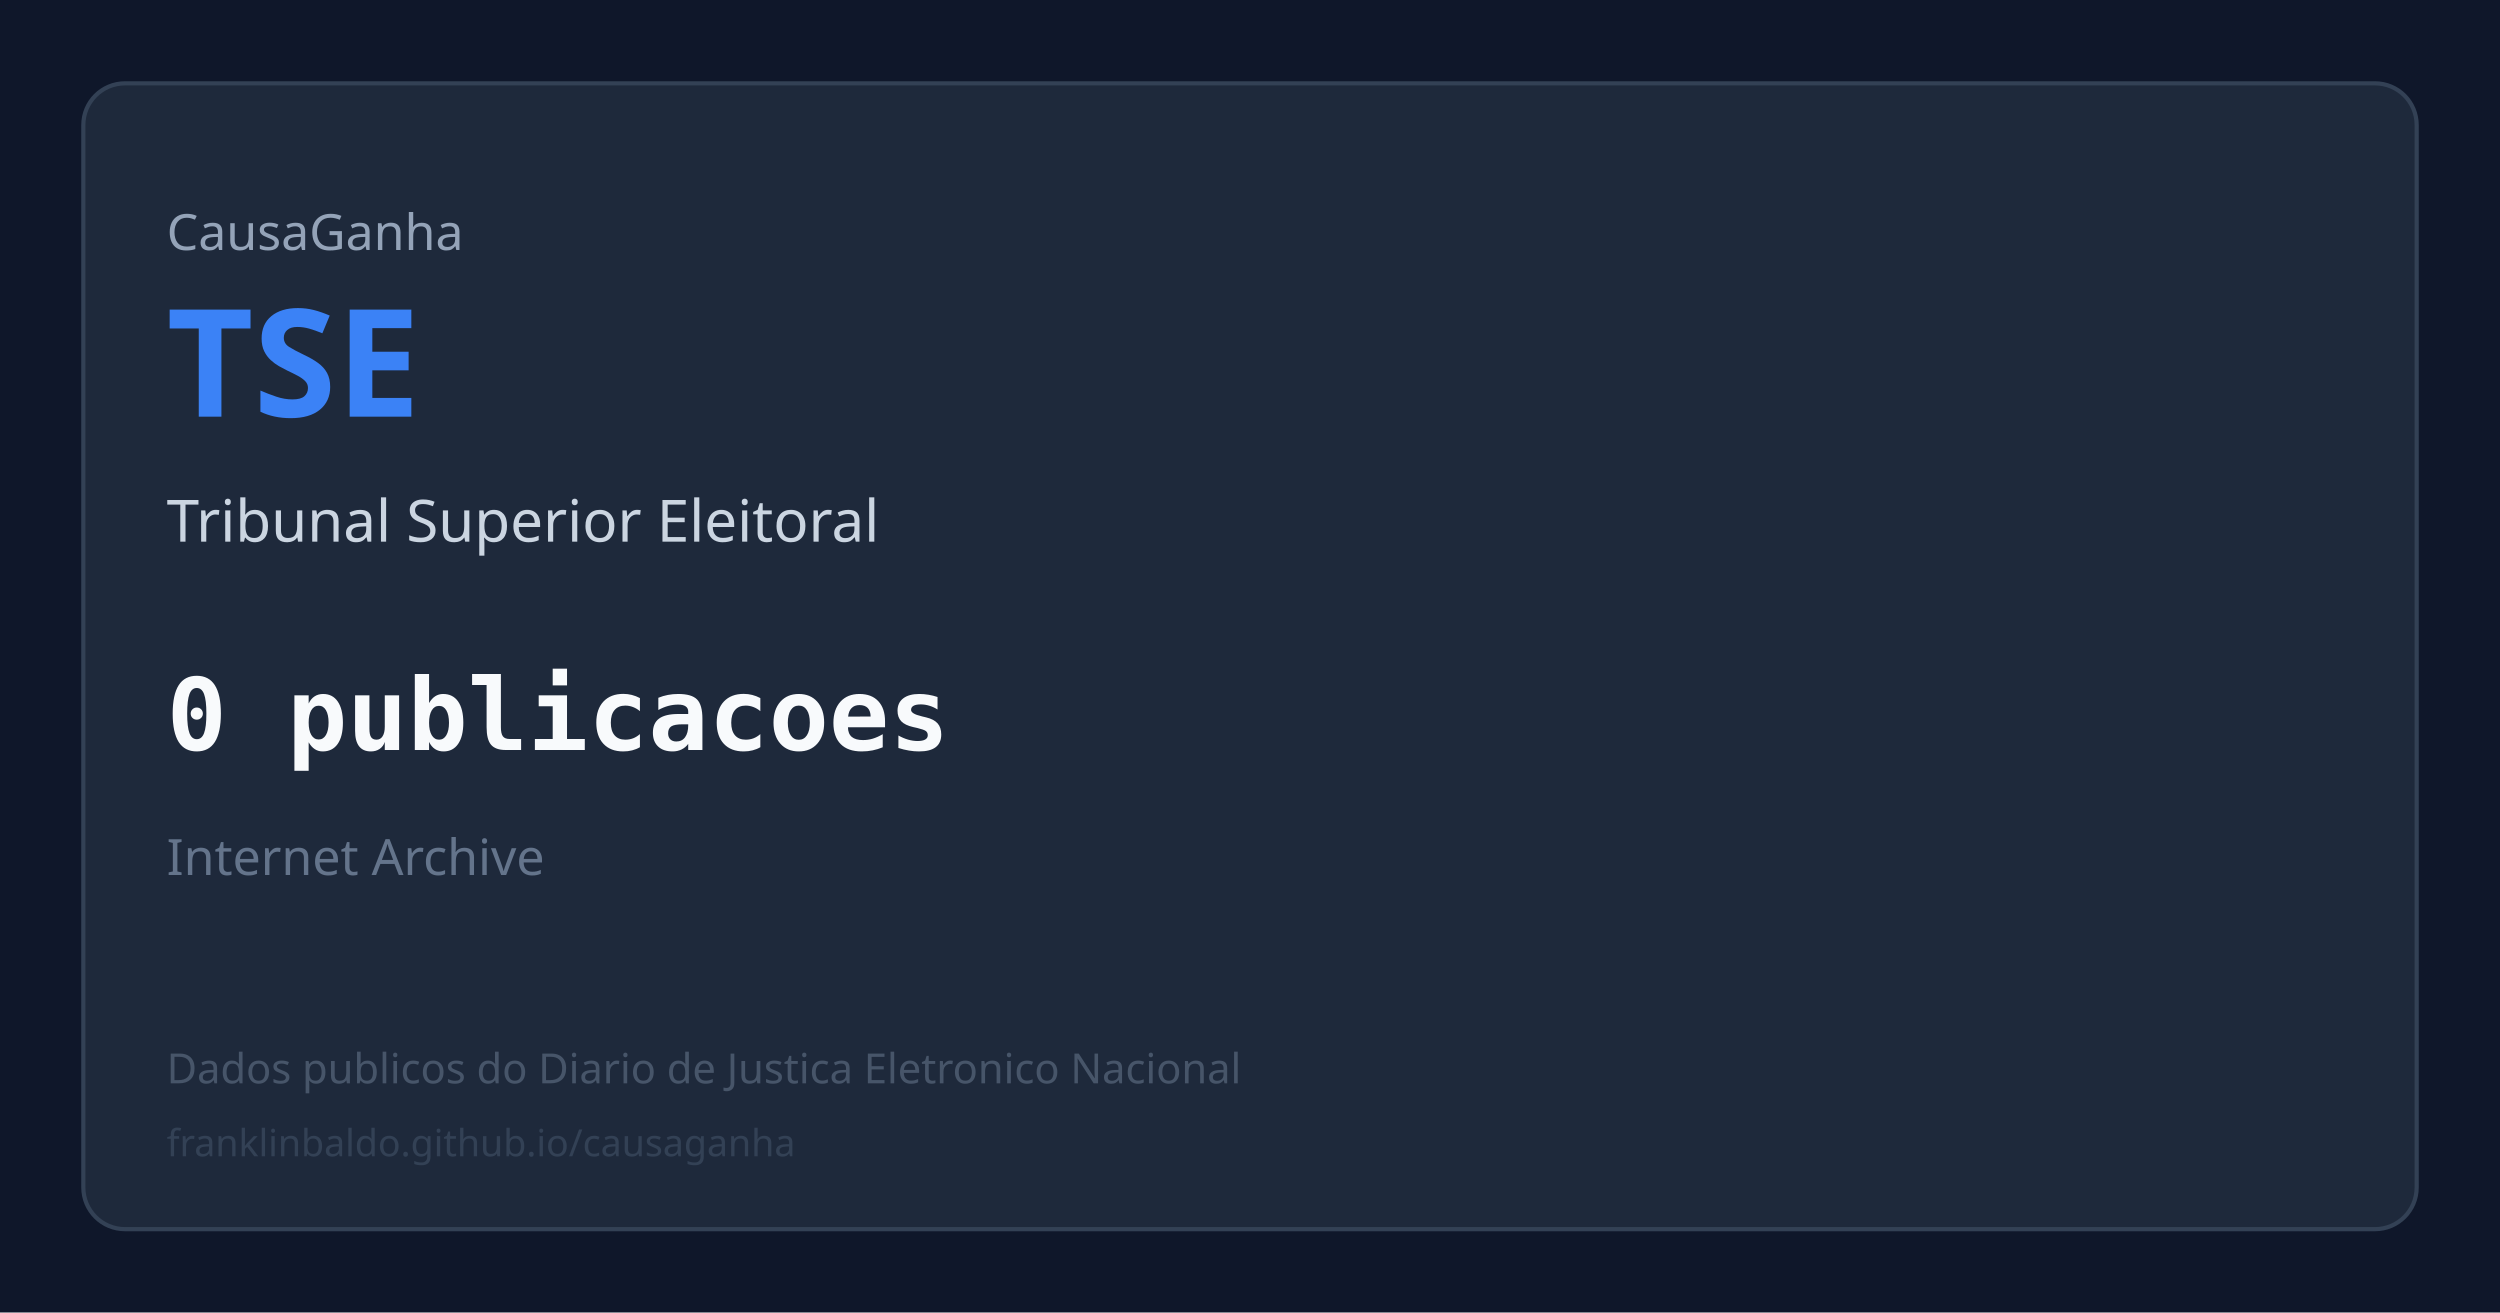
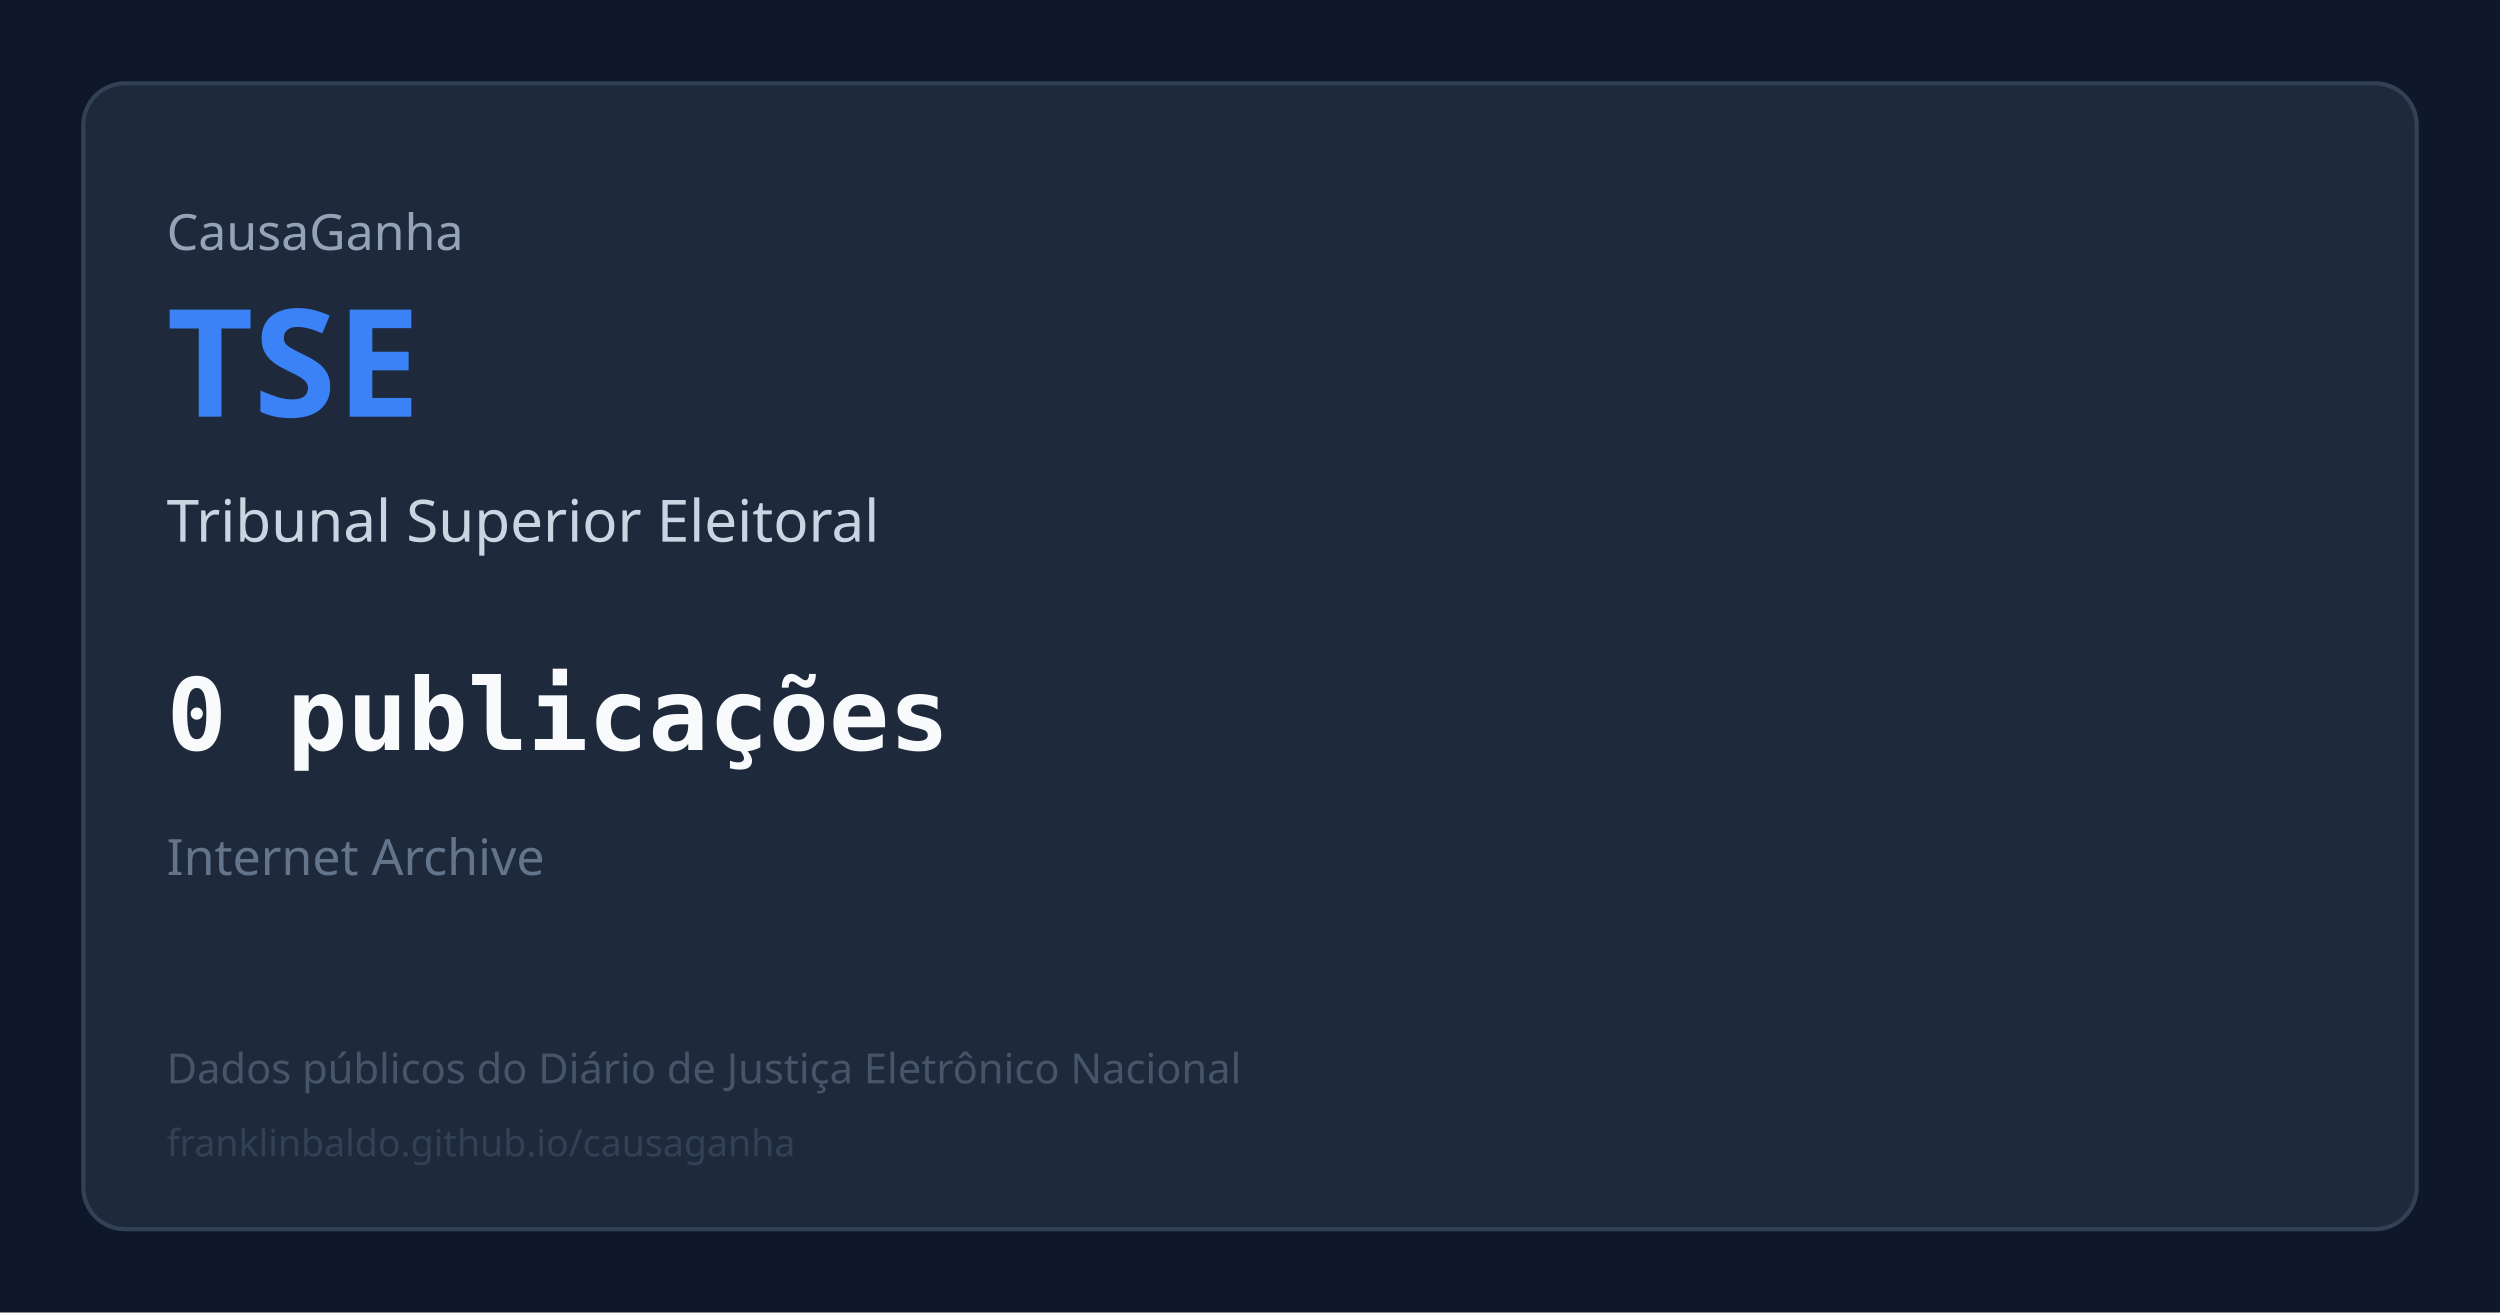
<svg xmlns="http://www.w3.org/2000/svg" width="1200" height="630">
  <rect width="1200" height="630" fill="#0f172a" />
  <rect x="40" y="40" width="1120" height="550" rx="20" fill="#1e293b" stroke="#334155" stroke-width="2" />
  <text x="80" y="120" font-family="system-ui,sans-serif" font-size="24" fill="#94a3b8">CausaGanha</text>
  <text x="80" y="200" font-family="system-ui,sans-serif" font-size="72" font-weight="bold" fill="#3b82f6">TSE</text>
  <text x="80" y="260" font-family="system-ui,sans-serif" font-size="28" fill="#cbd5e1">Tribunal Superior Eleitoral</text>
-   <text x="80" y="360" font-family="monospace" font-size="48" font-weight="bold" fill="#f8fafc">0 publicacoes</text>
+   <text x="80" y="360" font-family="monospace" font-size="48" font-weight="bold" fill="#f8fafc">0 publicações</text>
  <text x="80" y="420" font-family="system-ui,sans-serif" font-size="24" fill="#64748b">Internet Archive</text>
-   <text x="80" y="520" font-family="system-ui,sans-serif" font-size="20" fill="#475569">Dados publicos do Diario de Justica Eletronico Nacional</text>
+   <text x="80" y="520" font-family="system-ui,sans-serif" font-size="20" fill="#475569">Dados públicos do Diário de Justiça Eletrônico Nacional</text>
  <text x="80" y="555" font-family="system-ui,sans-serif" font-size="18" fill="#334155">franklinbaldo.github.io/causaganha</text>
</svg>
